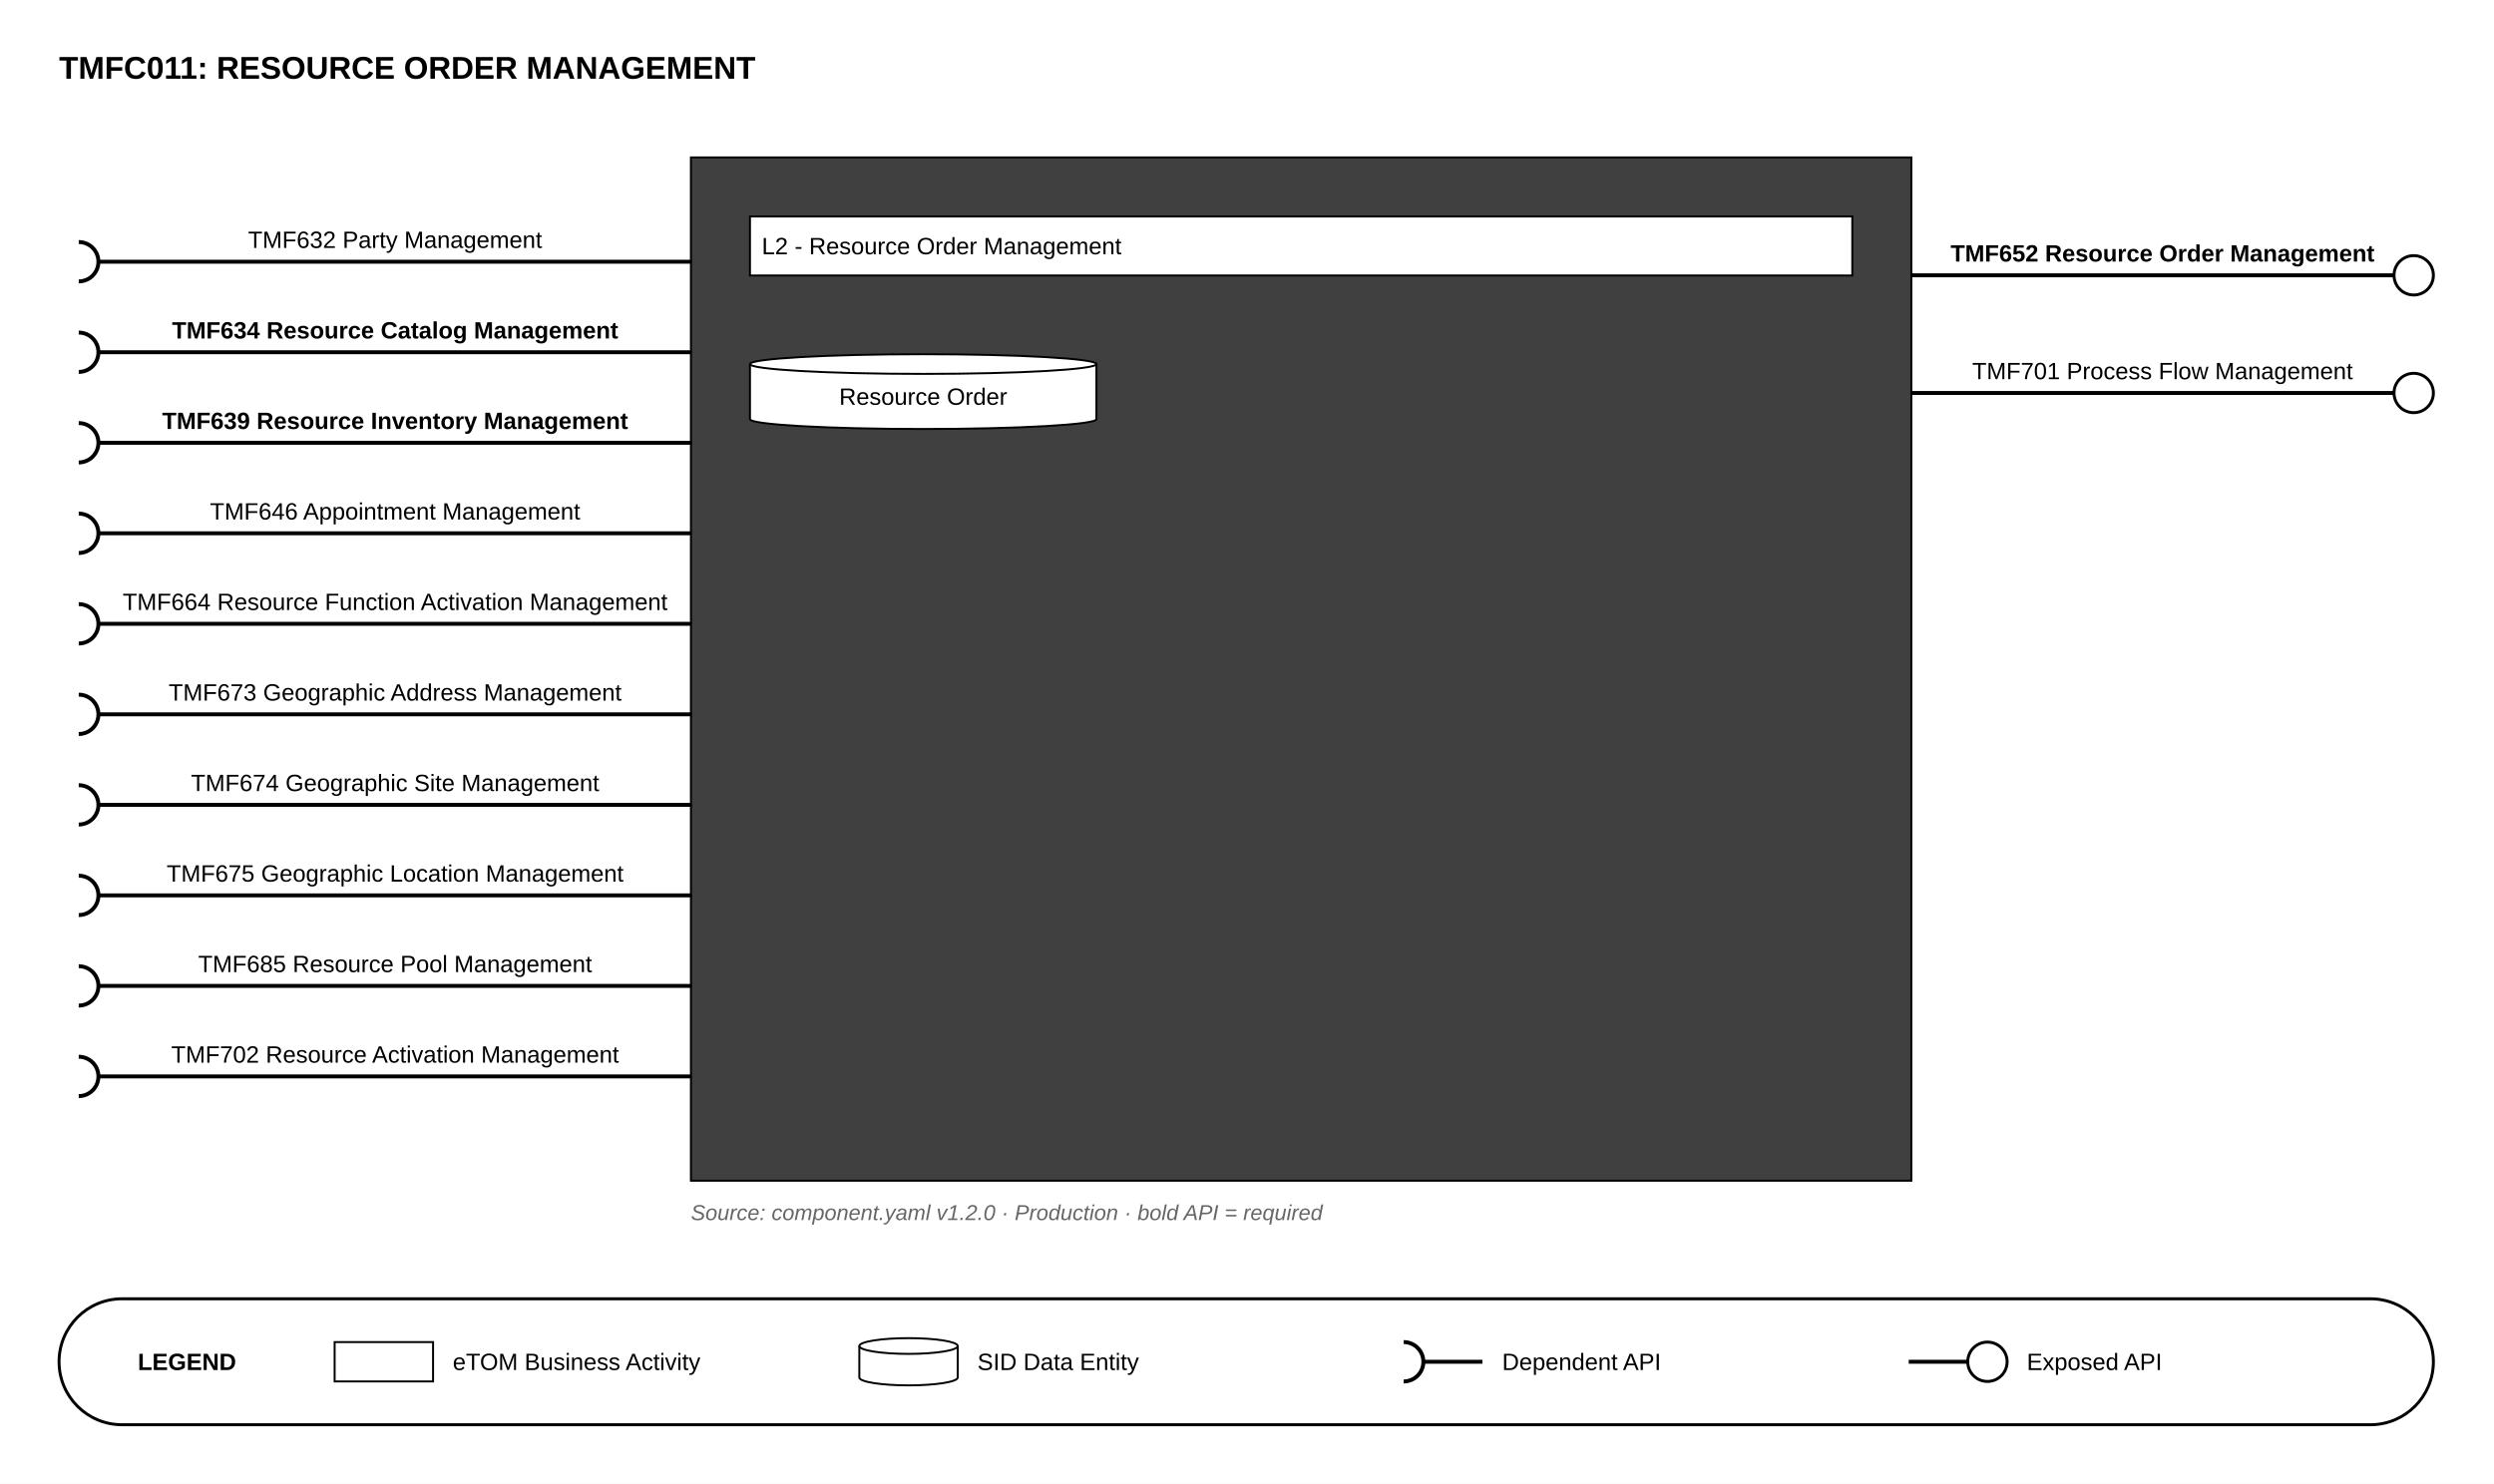
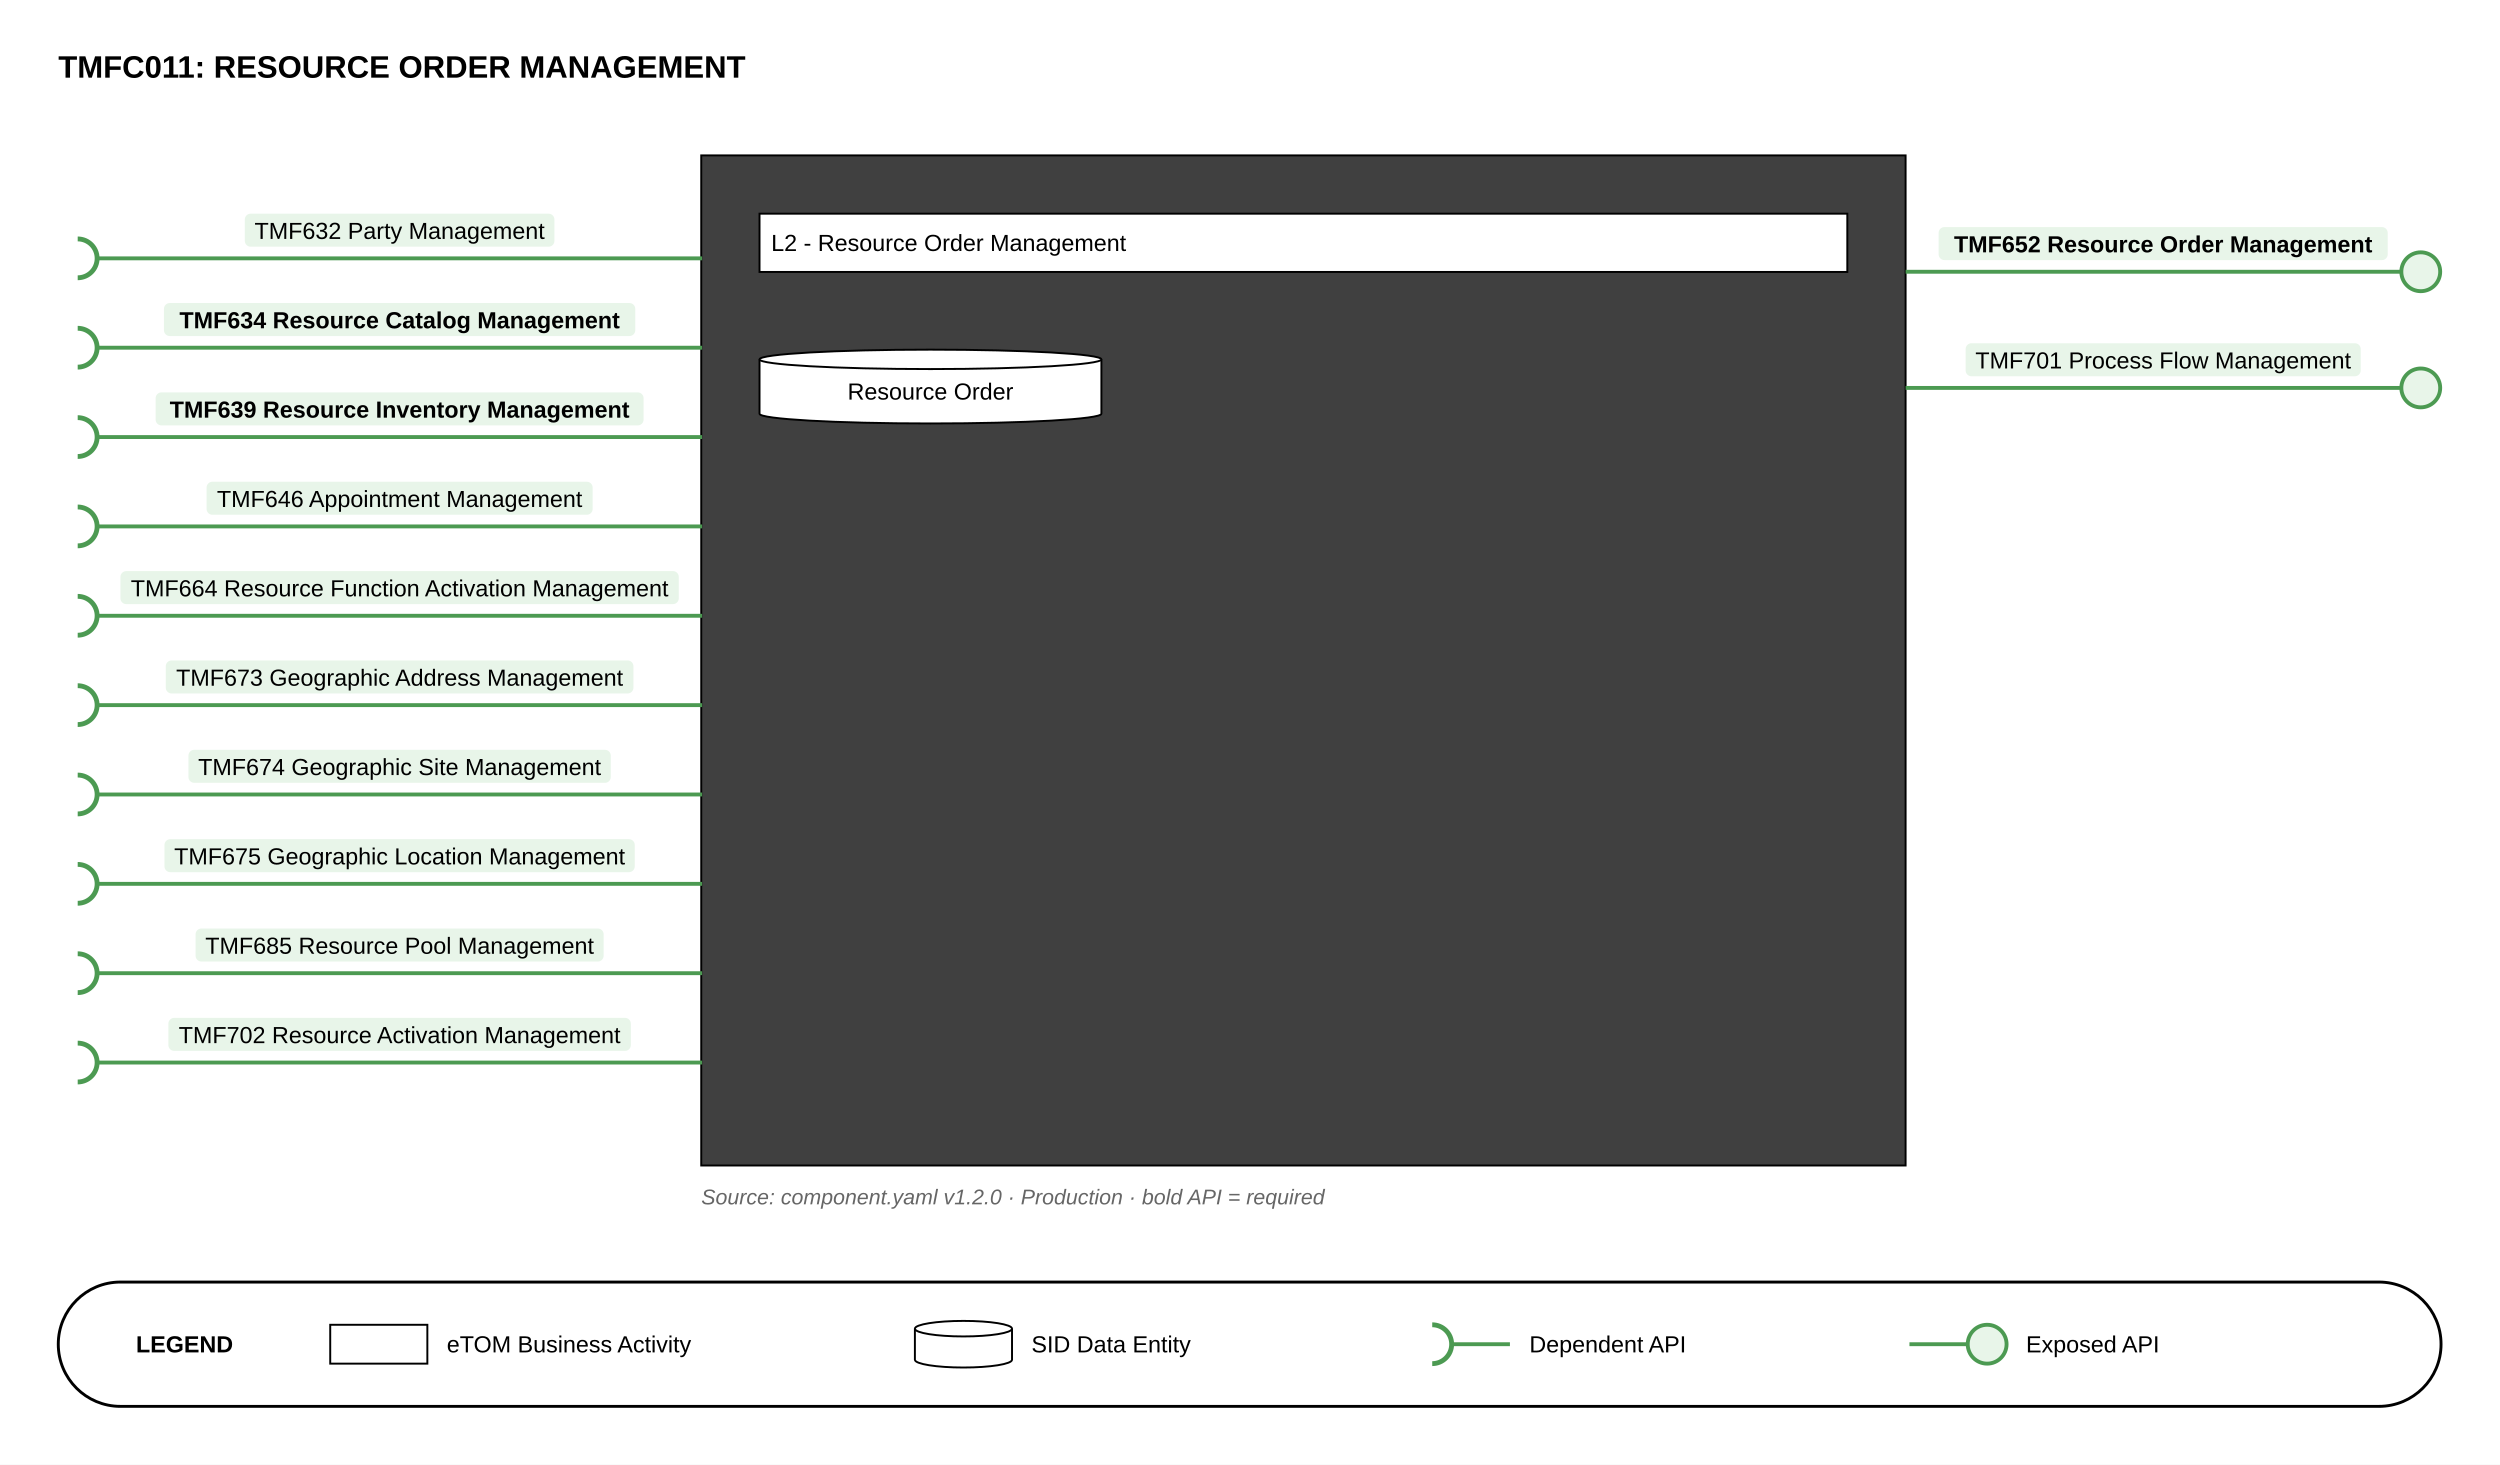
- <svg xmlns="http://www.w3.org/2000/svg" version="1.1" width="1267" height="754" viewBox="0 0 1267 754" font-family="Arial, Helvetica, sans-serif" font-size="12">
+ <svg xmlns="http://www.w3.org/2000/svg" version="1.1" width="1287" height="754" viewBox="0 0 1287 754" font-family="Arial, Helvetica, sans-serif" font-size="12">
  <rect width="100%" height="100%" fill="#ffffff" />
  <text x="30" y="40" font-size="16" font-weight="bold" fill="#000000">TMFC011: RESOURCE ORDER MANAGEMENT</text>
-   <g id="component" transform="translate(351,80)">
+   <g id="component" transform="translate(361,80)">
    <rect width="620" height="520" fill="#404040" stroke="#000000" />
    <g id="etoms">
      <g class="etom" transform="translate(30,30)">
        <rect width="560" height="30" fill="#ffffff" stroke="#000000" />
        <text x="6" y="15" dy="0.35em" fill="#000000">L2 - Resource Order Management</text>
      </g>
    </g>
    <g id="sids">
      <g class="sid" transform="translate(30,100)">
        <path fill="#ffffff" stroke="#000000" d="M0,5 A88,5 0 0 1 176,5 V33 A88,5 0 0 1 0,33 Z" />
        <path fill="none" stroke="#000000" d="M0,5 A88,5 0 0 0 176,5" />
        <text text-anchor="middle" fill="#000000">
          <tspan x="88" y="21.5" dy="0.35em">Resource Order</tspan>
        </text>
      </g>
    </g>
  </g>
  <g id="dependent-apis">
-     <g class="dependent-api" data-api="TMF632" transform="translate(30,133)">
-       <path fill="none" stroke="#000000" stroke-width="2" d="M10,-10 A10,10 0 0 1 10,10" />
-       <line x1="20" x2="321.44" y1="0" y2="0" stroke="#000000" stroke-width="2" />
-       <text x="170.72" y="-7" text-anchor="middle" fill="#000000">TMF632 Party Management</text>
+     <g class="dependent-api" data-api="TMF632" data-function="core" transform="translate(30,133)">
+       <path fill="none" stroke="#4c9a52" stroke-width="2.5" d="M10,-10 A10,10 0 0 1 10,10" />
+       <line x1="20" x2="331.44" y1="0" y2="0" stroke="#4c9a52" stroke-width="2" />
+       <rect x="96.026" y="-23" width="159.388" height="17" rx="3" fill="#e8f5e9" />
+       <text x="175.72" y="-10" text-anchor="middle" fill="#000000">TMF632 Party Management</text>
    </g>
-     <g class="dependent-api" data-api="TMF634" transform="translate(30,179)">
-       <path fill="none" stroke="#000000" stroke-width="2" d="M10,-10 A10,10 0 0 1 10,10" />
-       <line x1="20" x2="321.44" y1="0" y2="0" stroke="#000000" stroke-width="2" />
-       <text x="170.72" y="-7" text-anchor="middle" fill="#000000" font-weight="bold">TMF634 Resource Catalog Management</text>
+     <g class="dependent-api" data-api="TMF634" data-function="core" transform="translate(30,179)">
+       <path fill="none" stroke="#4c9a52" stroke-width="2.5" d="M10,-10 A10,10 0 0 1 10,10" />
+       <line x1="20" x2="331.44" y1="0" y2="0" stroke="#4c9a52" stroke-width="2" />
+       <rect x="54.402" y="-23" width="242.635" height="17" rx="3" fill="#e8f5e9" />
+       <text x="175.72" y="-10" text-anchor="middle" fill="#000000" font-weight="bold">TMF634 Resource Catalog Management</text>
    </g>
-     <g class="dependent-api" data-api="TMF639" transform="translate(30,225)">
-       <path fill="none" stroke="#000000" stroke-width="2" d="M10,-10 A10,10 0 0 1 10,10" />
-       <line x1="20" x2="321.44" y1="0" y2="0" stroke="#000000" stroke-width="2" />
-       <text x="170.72" y="-7" text-anchor="middle" fill="#000000" font-weight="bold">TMF639 Resource Inventory Management</text>
+     <g class="dependent-api" data-api="TMF639" data-function="core" transform="translate(30,225)">
+       <path fill="none" stroke="#4c9a52" stroke-width="2.5" d="M10,-10 A10,10 0 0 1 10,10" />
+       <line x1="20" x2="331.44" y1="0" y2="0" stroke="#4c9a52" stroke-width="2" />
+       <rect x="50.12" y="-23" width="251.199" height="17" rx="3" fill="#e8f5e9" />
+       <text x="175.72" y="-10" text-anchor="middle" fill="#000000" font-weight="bold">TMF639 Resource Inventory Management</text>
    </g>
-     <g class="dependent-api" data-api="TMF646" transform="translate(30,271)">
-       <path fill="none" stroke="#000000" stroke-width="2" d="M10,-10 A10,10 0 0 1 10,10" />
-       <line x1="20" x2="321.44" y1="0" y2="0" stroke="#000000" stroke-width="2" />
-       <text x="170.72" y="-7" text-anchor="middle" fill="#000000">TMF646 Appointment Management</text>
+     <g class="dependent-api" data-api="TMF646" data-function="core" transform="translate(30,271)">
+       <path fill="none" stroke="#4c9a52" stroke-width="2.5" d="M10,-10 A10,10 0 0 1 10,10" />
+       <line x1="20" x2="331.44" y1="0" y2="0" stroke="#4c9a52" stroke-width="2" />
+       <rect x="76.346" y="-23" width="198.748" height="17" rx="3" fill="#e8f5e9" />
+       <text x="175.72" y="-10" text-anchor="middle" fill="#000000">TMF646 Appointment Management</text>
    </g>
-     <g class="dependent-api" data-api="TMF664" transform="translate(30,317)">
-       <path fill="none" stroke="#000000" stroke-width="2" d="M10,-10 A10,10 0 0 1 10,10" />
-       <line x1="20" x2="321.44" y1="0" y2="0" stroke="#000000" stroke-width="2" />
-       <text x="170.72" y="-7" text-anchor="middle" fill="#000000">TMF664 Resource Function Activation Management</text>
+     <g class="dependent-api" data-api="TMF664" data-function="core" transform="translate(30,317)">
+       <path fill="none" stroke="#4c9a52" stroke-width="2.5" d="M10,-10 A10,10 0 0 1 10,10" />
+       <line x1="20" x2="331.44" y1="0" y2="0" stroke="#4c9a52" stroke-width="2" />
+       <rect x="32" y="-23" width="287.44" height="17" rx="3" fill="#e8f5e9" />
+       <text x="175.72" y="-10" text-anchor="middle" fill="#000000">TMF664 Resource Function Activation Management</text>
    </g>
-     <g class="dependent-api" data-api="TMF673" transform="translate(30,363)">
-       <path fill="none" stroke="#000000" stroke-width="2" d="M10,-10 A10,10 0 0 1 10,10" />
-       <line x1="20" x2="321.44" y1="0" y2="0" stroke="#000000" stroke-width="2" />
-       <text x="170.72" y="-7" text-anchor="middle" fill="#000000">TMF673 Geographic Address Management</text>
+     <g class="dependent-api" data-api="TMF673" data-function="core" transform="translate(30,363)">
+       <path fill="none" stroke="#4c9a52" stroke-width="2.5" d="M10,-10 A10,10 0 0 1 10,10" />
+       <line x1="20" x2="331.44" y1="0" y2="0" stroke="#4c9a52" stroke-width="2" />
+       <rect x="55.34" y="-23" width="240.76" height="17" rx="3" fill="#e8f5e9" />
+       <text x="175.72" y="-10" text-anchor="middle" fill="#000000">TMF673 Geographic Address Management</text>
    </g>
-     <g class="dependent-api" data-api="TMF674" transform="translate(30,409)">
-       <path fill="none" stroke="#000000" stroke-width="2" d="M10,-10 A10,10 0 0 1 10,10" />
-       <line x1="20" x2="321.44" y1="0" y2="0" stroke="#000000" stroke-width="2" />
-       <text x="170.72" y="-7" text-anchor="middle" fill="#000000">TMF674 Geographic Site Management</text>
+     <g class="dependent-api" data-api="TMF674" data-function="core" transform="translate(30,409)">
+       <path fill="none" stroke="#4c9a52" stroke-width="2.5" d="M10,-10 A10,10 0 0 1 10,10" />
+       <line x1="20" x2="331.44" y1="0" y2="0" stroke="#4c9a52" stroke-width="2" />
+       <rect x="67.01" y="-23" width="217.42" height="17" rx="3" fill="#e8f5e9" />
+       <text x="175.72" y="-10" text-anchor="middle" fill="#000000">TMF674 Geographic Site Management</text>
    </g>
-     <g class="dependent-api" data-api="TMF675" transform="translate(30,455)">
-       <path fill="none" stroke="#000000" stroke-width="2" d="M10,-10 A10,10 0 0 1 10,10" />
-       <line x1="20" x2="321.44" y1="0" y2="0" stroke="#000000" stroke-width="2" />
-       <text x="170.72" y="-7" text-anchor="middle" fill="#000000">TMF675 Geographic Location Management</text>
+     <g class="dependent-api" data-api="TMF675" data-function="core" transform="translate(30,455)">
+       <path fill="none" stroke="#4c9a52" stroke-width="2.5" d="M10,-10 A10,10 0 0 1 10,10" />
+       <line x1="20" x2="331.44" y1="0" y2="0" stroke="#4c9a52" stroke-width="2" />
+       <rect x="54.668" y="-23" width="242.104" height="17" rx="3" fill="#e8f5e9" />
+       <text x="175.72" y="-10" text-anchor="middle" fill="#000000">TMF675 Geographic Location Management</text>
    </g>
-     <g class="dependent-api" data-api="TMF685" transform="translate(30,501)">
-       <path fill="none" stroke="#000000" stroke-width="2" d="M10,-10 A10,10 0 0 1 10,10" />
-       <line x1="20" x2="321.44" y1="0" y2="0" stroke="#000000" stroke-width="2" />
-       <text x="170.72" y="-7" text-anchor="middle" fill="#000000">TMF685 Resource Pool Management</text>
+     <g class="dependent-api" data-api="TMF685" data-function="core" transform="translate(30,501)">
+       <path fill="none" stroke="#4c9a52" stroke-width="2.5" d="M10,-10 A10,10 0 0 1 10,10" />
+       <line x1="20" x2="331.44" y1="0" y2="0" stroke="#4c9a52" stroke-width="2" />
+       <rect x="70.682" y="-23" width="210.076" height="17" rx="3" fill="#e8f5e9" />
+       <text x="175.72" y="-10" text-anchor="middle" fill="#000000">TMF685 Resource Pool Management</text>
    </g>
-     <g class="dependent-api" data-api="TMF702" transform="translate(30,547)">
-       <path fill="none" stroke="#000000" stroke-width="2" d="M10,-10 A10,10 0 0 1 10,10" />
-       <line x1="20" x2="321.44" y1="0" y2="0" stroke="#000000" stroke-width="2" />
-       <text x="170.72" y="-7" text-anchor="middle" fill="#000000">TMF702 Resource Activation Management</text>
+     <g class="dependent-api" data-api="TMF702" data-function="core" transform="translate(30,547)">
+       <path fill="none" stroke="#4c9a52" stroke-width="2.5" d="M10,-10 A10,10 0 0 1 10,10" />
+       <line x1="20" x2="331.44" y1="0" y2="0" stroke="#4c9a52" stroke-width="2" />
+       <rect x="56.678" y="-23" width="238.084" height="17" rx="3" fill="#e8f5e9" />
+       <text x="175.72" y="-10" text-anchor="middle" fill="#000000">TMF702 Resource Activation Management</text>
    </g>
  </g>
  <g id="exposed-apis">
-     <g class="exposed-api" data-api="TMF652" transform="translate(971,139.9)">
-       <line x1="0" x2="245.208" y1="0" y2="0" stroke="#000000" stroke-width="2" />
-       <circle cx="255.208" cy="0" r="10" fill="#ffffff" stroke="#000000" stroke-width="1.5" />
-       <text x="127.604" y="-7" text-anchor="middle" fill="#000000" font-weight="bold">TMF652 Resource Order Management</text>
+     <g class="exposed-api" data-api="TMF652" data-function="core" transform="translate(981,139.9)">
+       <line x1="0" x2="255.208" y1="0" y2="0" stroke="#4c9a52" stroke-width="2" />
+       <circle cx="265.208" cy="0" r="10" fill="#e8f5e9" stroke="#4c9a52" stroke-width="2" />
+       <rect x="17" y="-23" width="231.208" height="17" rx="3" fill="#e8f5e9" />
+       <text x="132.604" y="-10" text-anchor="middle" fill="#000000" font-weight="bold">TMF652 Resource Order Management</text>
    </g>
-     <g class="exposed-api" data-api="TMF701" transform="translate(971,199.7)">
-       <line x1="0" x2="245.208" y1="0" y2="0" stroke="#000000" stroke-width="2" />
-       <circle cx="255.208" cy="0" r="10" fill="#ffffff" stroke="#000000" stroke-width="1.5" />
-       <text x="127.604" y="-7" text-anchor="middle" fill="#000000">TMF701 Process Flow Management</text>
+     <g class="exposed-api" data-api="TMF701" data-function="core" transform="translate(981,199.7)">
+       <line x1="0" x2="255.208" y1="0" y2="0" stroke="#4c9a52" stroke-width="2" />
+       <circle cx="265.208" cy="0" r="10" fill="#e8f5e9" stroke="#4c9a52" stroke-width="2" />
+       <rect x="30.908" y="-23" width="203.392" height="17" rx="3" fill="#e8f5e9" />
+       <text x="132.604" y="-10" text-anchor="middle" fill="#000000">TMF701 Process Flow Management</text>
    </g>
  </g>
-   <text x="351" y="620" font-style="italic" font-size="11" fill="#666666">Source: component.yaml v1.2.0 · Production · bold API = required</text>
+   <text x="361" y="620" font-style="italic" font-size="11" fill="#666666">Source: component.yaml v1.2.0 · Production · bold API = required</text>
  <g id="legend" transform="translate(30,660)">
-     <rect width="1206.208" height="64" rx="32" fill="#ffffff" stroke="#000000" stroke-width="1.5" />
+     <rect width="1226.648" height="64" rx="32" fill="#ffffff" stroke="#000000" stroke-width="1.5" />
    <text x="40" y="32" dy="0.35em" font-weight="bold">LEGEND</text>
    <g transform="translate(140,32)">
      <rect x="0" y="-10" width="50" height="20" fill="#ffffff" stroke="#000000" />
      <text x="60" dy="0.35em" fill="#000000">eTOM Business Activity</text>
    </g>
-     <g transform="translate(406.5519,32)">
+     <g transform="translate(440.9869,32)">
      <path fill="#ffffff" stroke="#000000" d="M0,-8 A25,4 0 0 1 50,-8 V8 A25,4 0 0 1 0,8 Z" />
      <path fill="none" stroke="#000000" d="M0,-8 A25,4 0 0 0 50,-8" />
      <text x="60" dy="0.35em" fill="#000000">SID Data Entity</text>
    </g>
-     <g transform="translate(673.1038,32)">
-       <path fill="none" stroke="#000000" stroke-width="2" d="M10,-10 A10,10 0 0 1 10,10" />
-       <line x1="20" x2="50" stroke="#000000" stroke-width="2" />
+     <g transform="translate(697.3098,32)">
+       <path fill="none" stroke="#4c9a52" stroke-width="2.5" d="M10,-10 A10,10 0 0 1 10,10" />
+       <line x1="20" x2="50" stroke="#4c9a52" stroke-width="2" />
      <text x="60" dy="0.35em" fill="#000000">Dependent API</text>
    </g>
-     <g transform="translate(939.6556,32)">
-       <line x1="0" x2="30" stroke="#000000" stroke-width="2" />
-       <circle cx="40" r="10" fill="#ffffff" stroke="#000000" stroke-width="1.5" />
+     <g transform="translate(952.9846,32)">
+       <line x1="0" x2="30" stroke="#4c9a52" stroke-width="2" />
+       <circle cx="40" r="10" fill="#e8f5e9" stroke="#4c9a52" stroke-width="2" />
      <text x="60" dy="0.35em" fill="#000000">Exposed API</text>
    </g>
  </g>
</svg>
